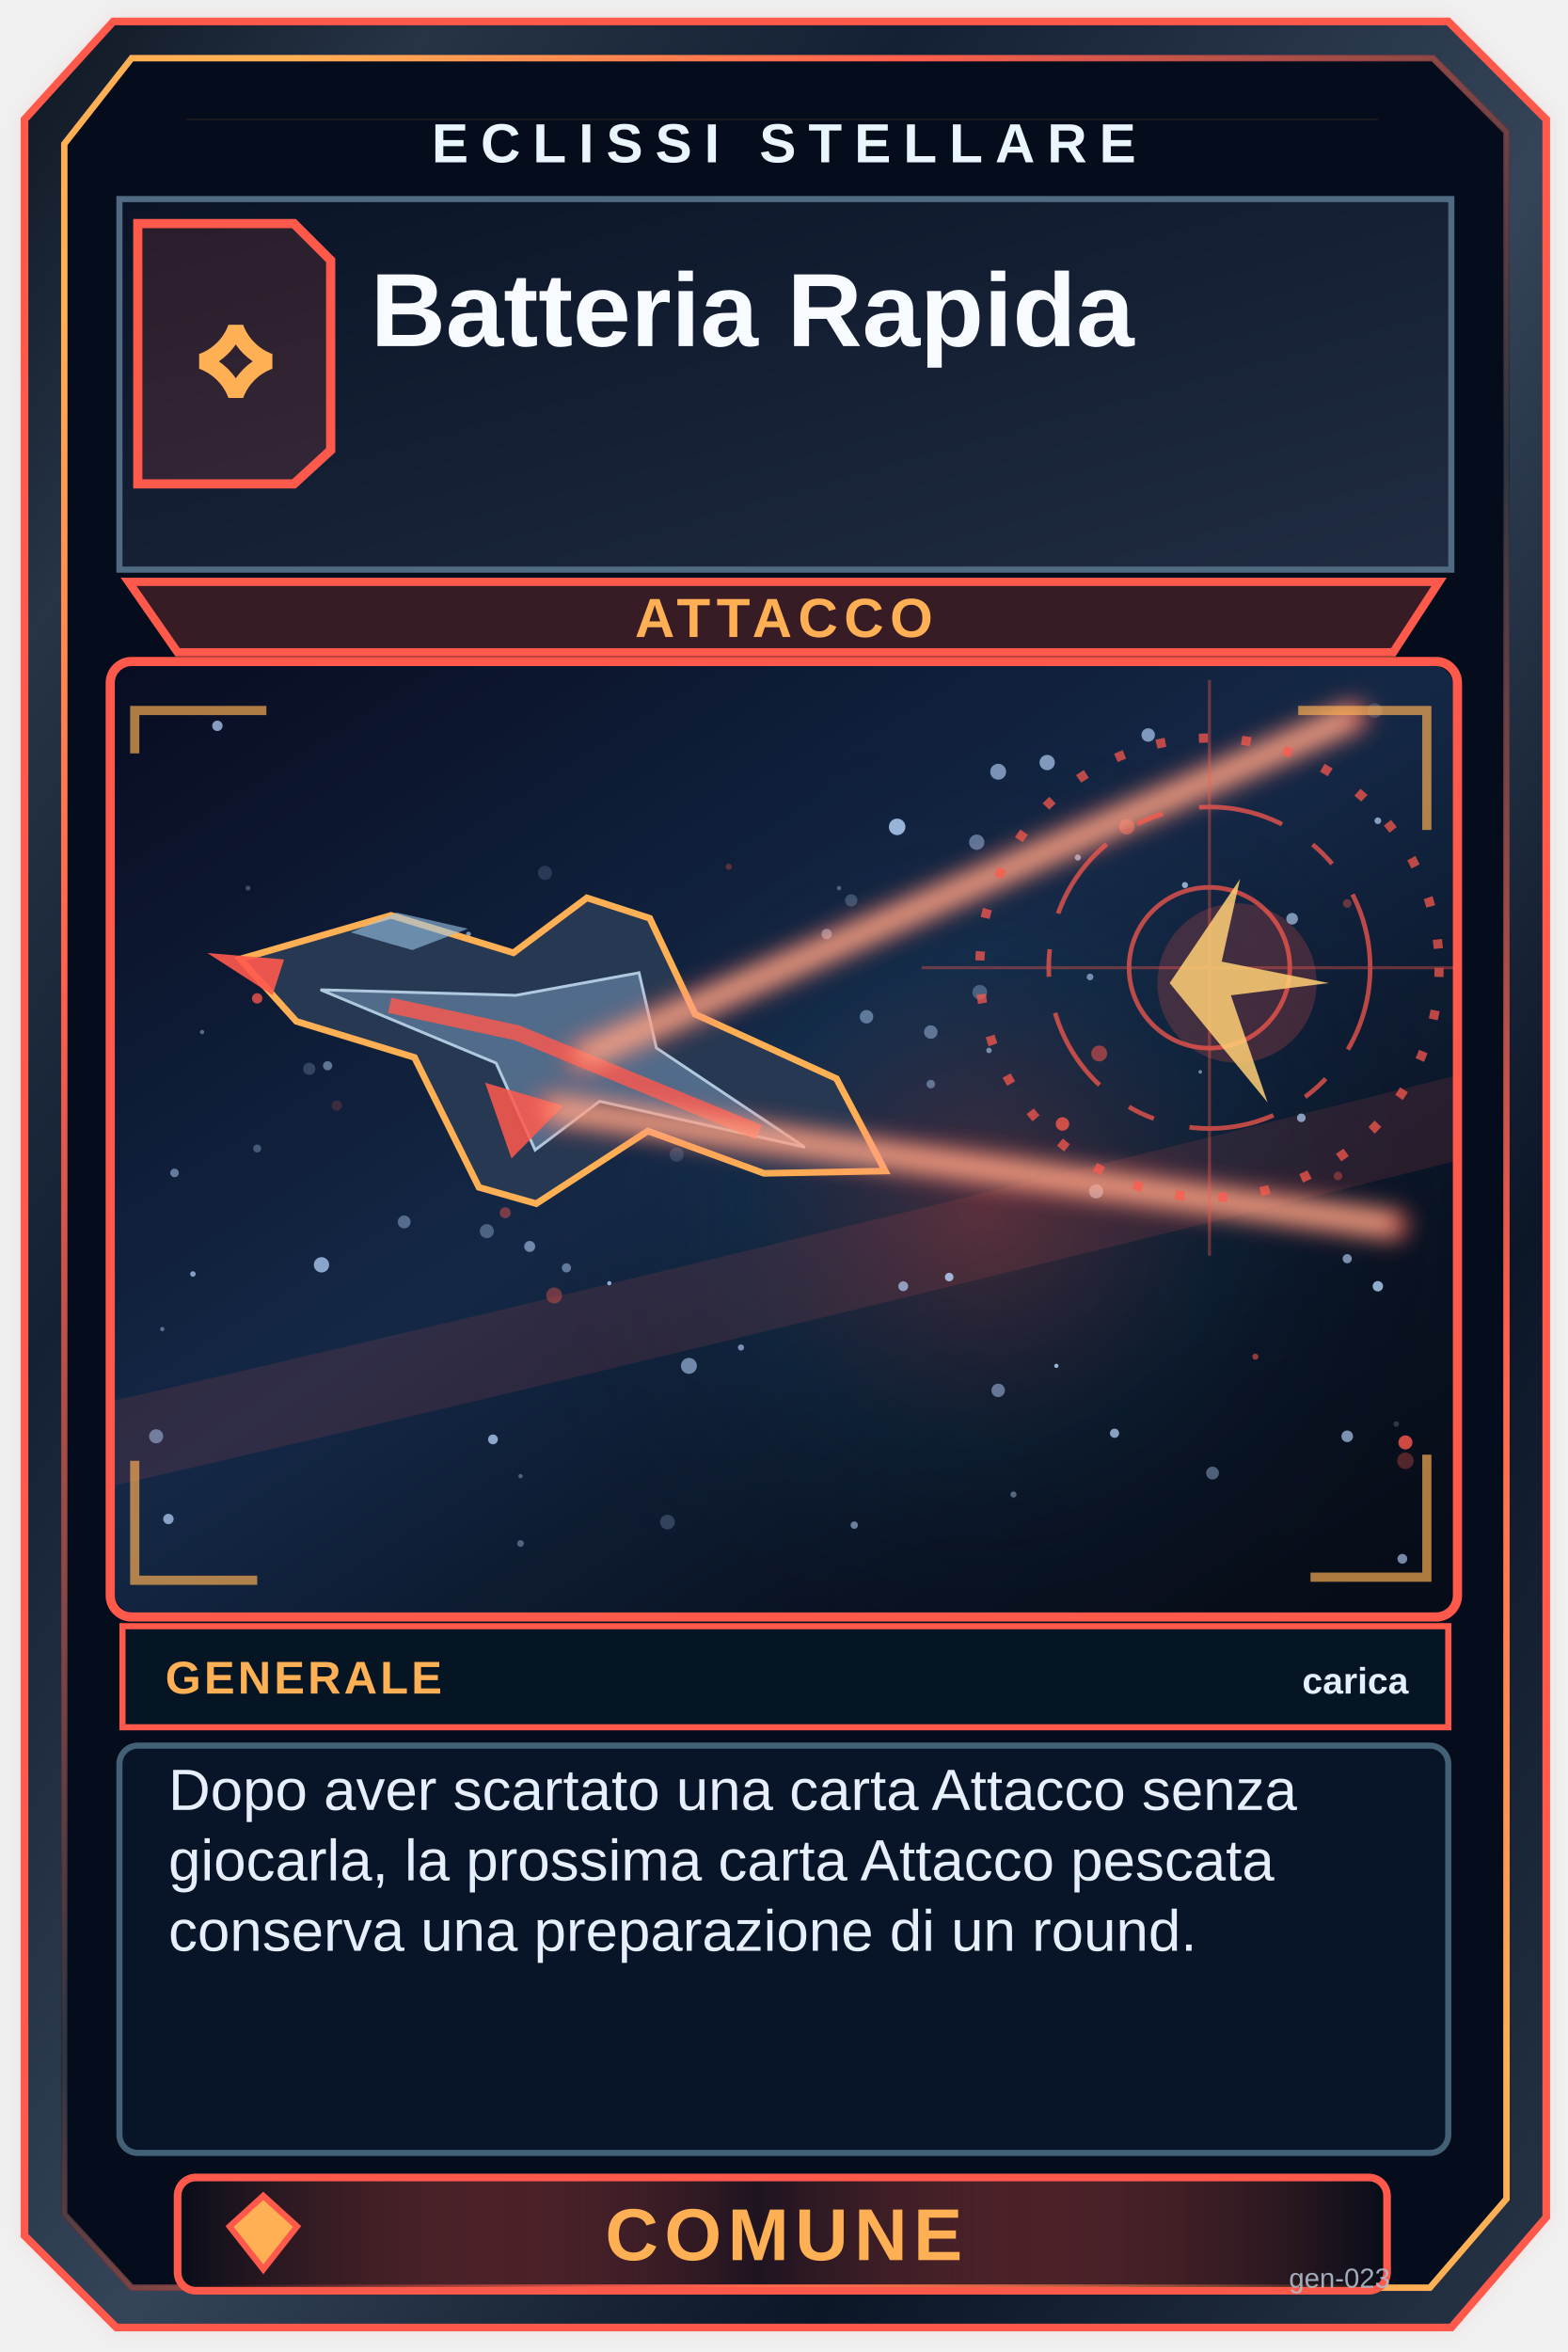
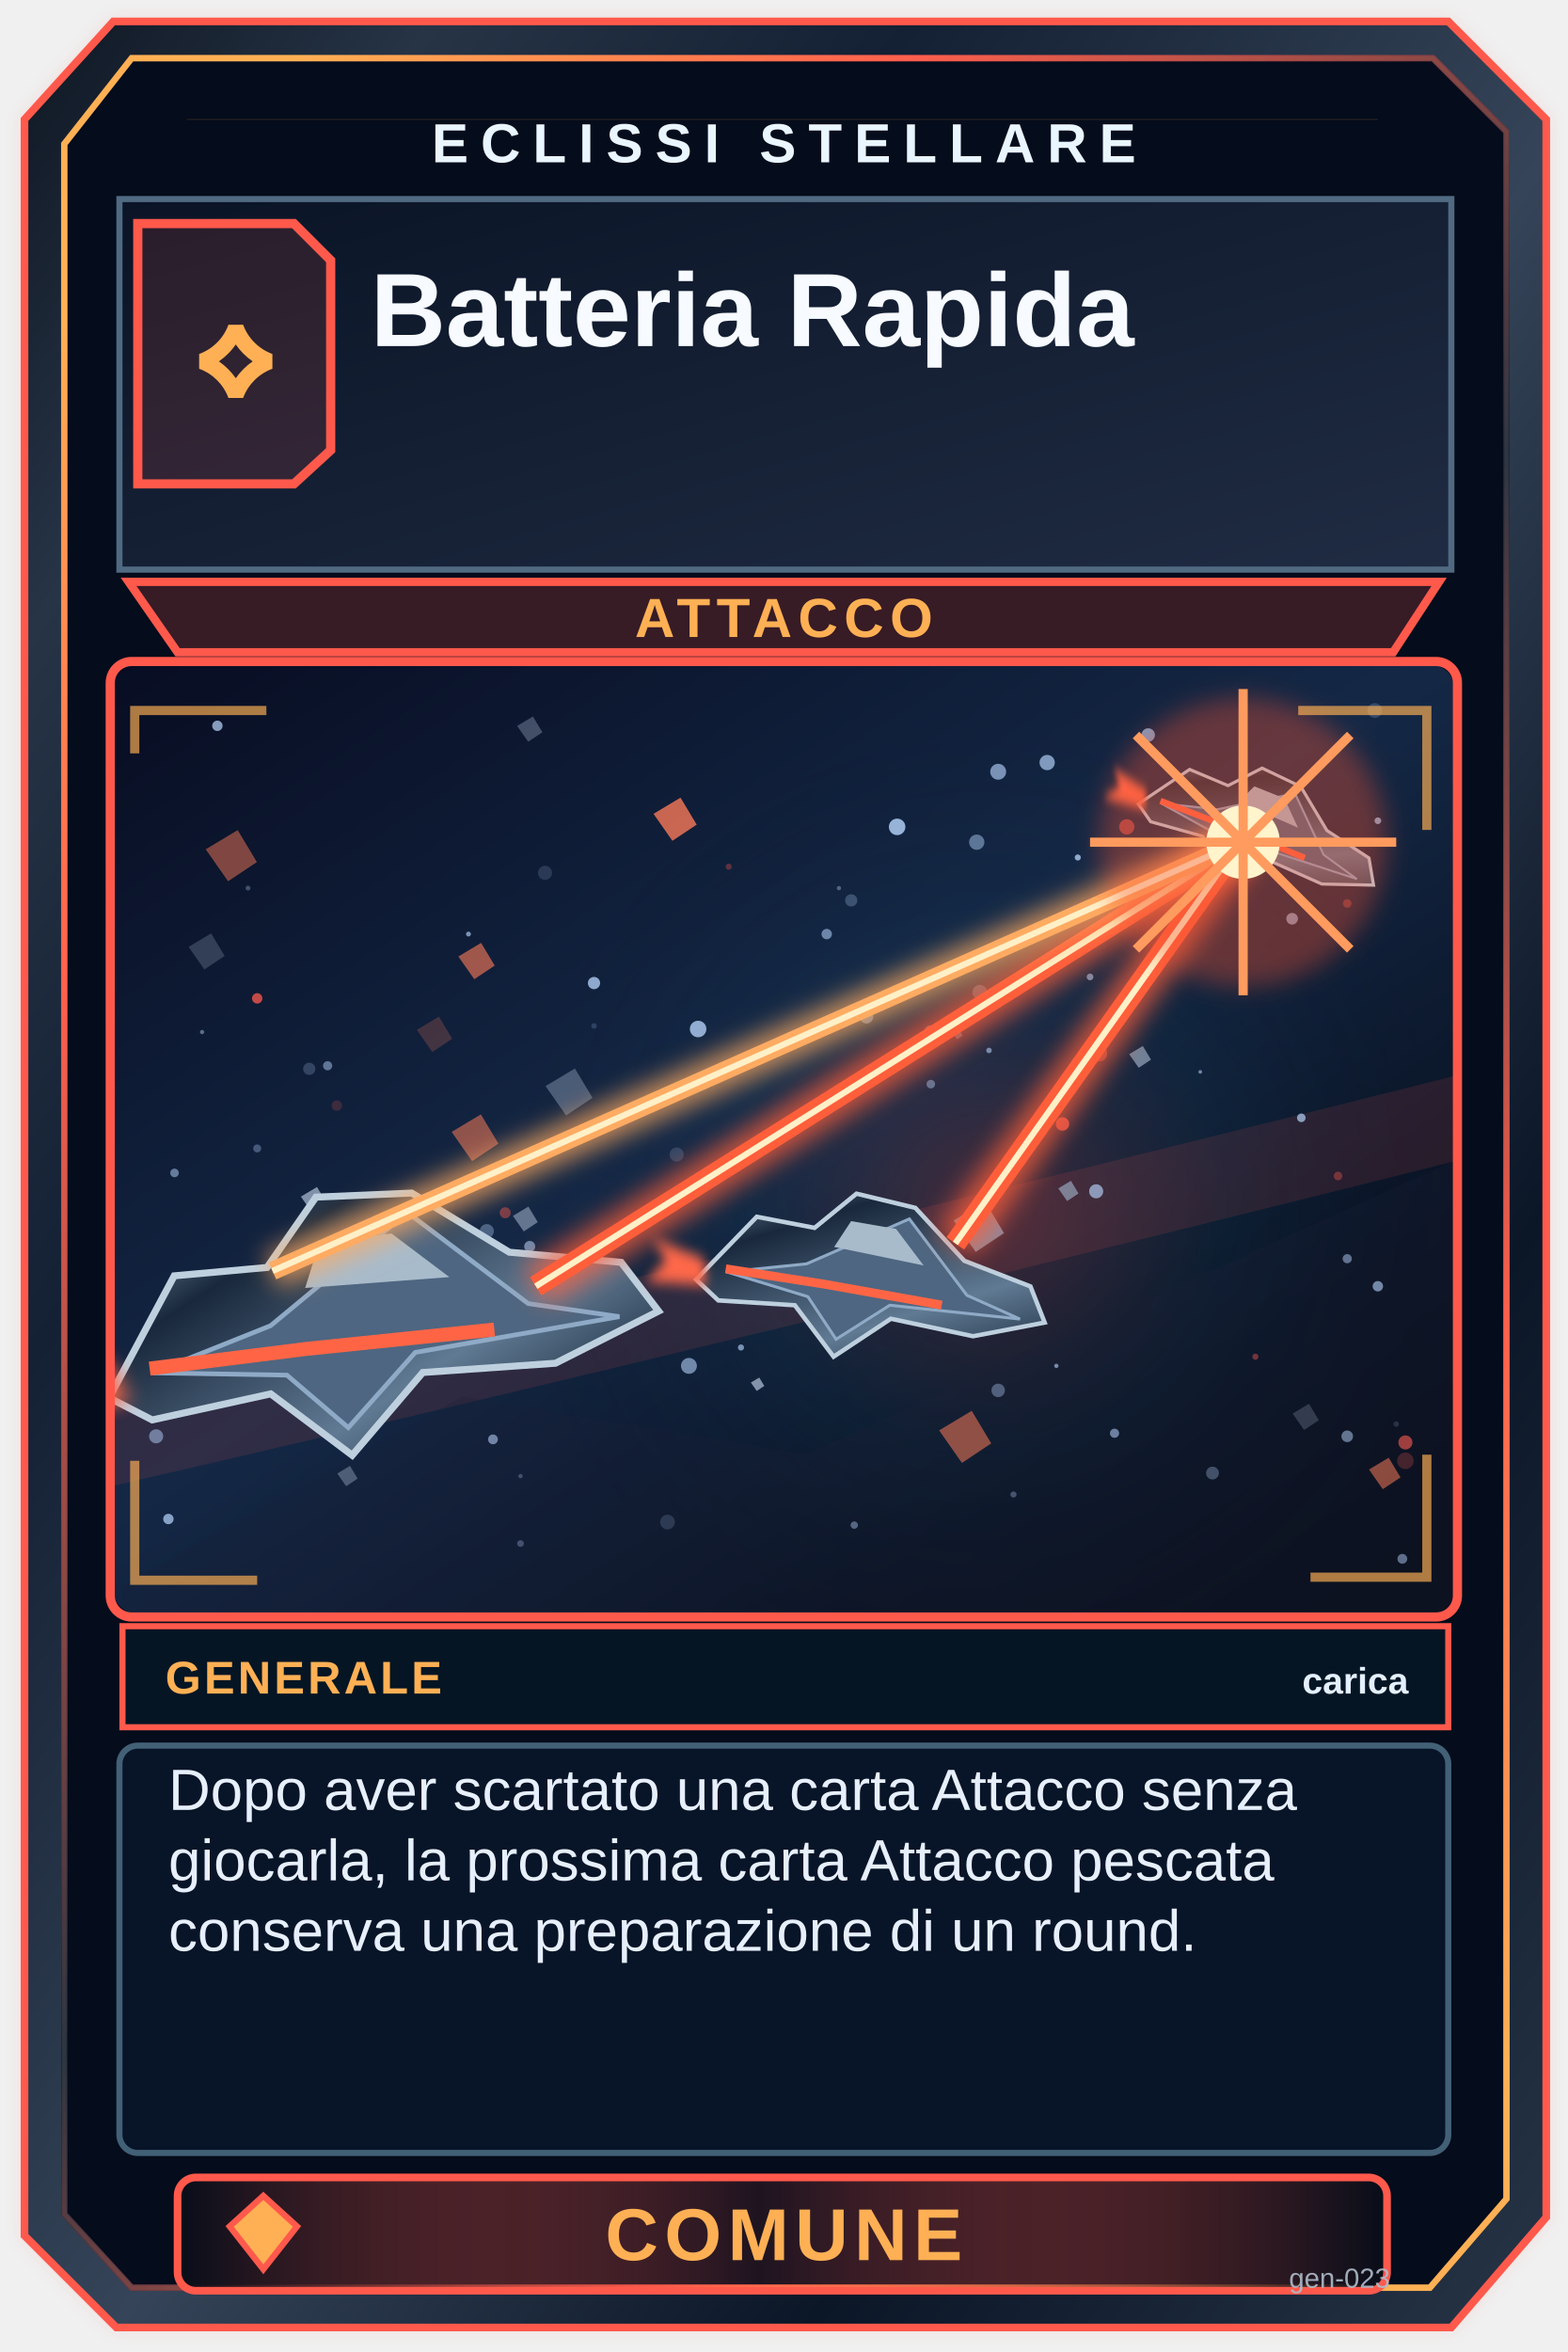
<svg xmlns="http://www.w3.org/2000/svg" width="512" height="768" viewBox="0 0 512 768" role="img" aria-label="Batteria Rapida · ATTACCO · COMUNE">
  <defs>
    <linearGradient id="metal" x1="0" y1="0" x2="1" y2="1">
      <stop stop-color="#101824" />
      <stop offset=".13" stop-color="#263446" />
      <stop offset=".29" stop-color="#142033" />
      <stop offset=".53" stop-color="#354458" />
      <stop offset=".76" stop-color="#0b1627" />
      <stop offset="1" stop-color="#263446" />
    </linearGradient>
    <linearGradient id="rim" x1=".15" y1="0" x2=".87" y2="1">
      <stop stop-color="#ffb054" />
      <stop offset=".2" stop-color="#ff594c" />
      <stop offset=".52" stop-color="#19283c" />
      <stop offset=".78" stop-color="#ff594c" />
      <stop offset="1" stop-color="#ffb054" />
    </linearGradient>
    <linearGradient id="spaceSky" x1="0" y1="0" x2=".9" y2="1">
      <stop stop-color="#080d22" />
      <stop offset=".49" stop-color="#142846" />
      <stop offset=".82" stop-color="#091222" />
      <stop offset="1" stop-color="#070d18" />
    </linearGradient>
    <radialGradient id="planet">
      <stop stop-color="#ff594c" stop-opacity=".65" />
      <stop offset=".52" stop-color="#194761" stop-opacity=".42" />
      <stop offset="1" stop-color="#0a1529" stop-opacity=".05" />
    </radialGradient>
    <linearGradient id="titlePanel" x1="0" x2="1" y1="0" y2="1">
      <stop stop-color="#0a1426" />
      <stop offset="1" stop-color="#202c43" />
    </linearGradient>
    <linearGradient id="rarityShine" x1="0" y1="0" x2="1" y2="0">
      <stop stop-color="#070d19" />
      <stop offset=".48" stop-color="#ff594c" stop-opacity="0.1" />
      <stop offset="1" stop-color="#070d19" />
    </linearGradient>
    <filter id="rimGlow" x="-30%" y="-30%" width="160%" height="160%">
      <feGaussianBlur stdDeviation="2.45" />
    </filter>
    <filter id="beamGlow" x="-70%" y="-70%" width="240%" height="240%">
      <feGaussianBlur stdDeviation="4" />
    </filter>
    <clipPath id="artClip">
      <rect x="37" y="217" width="438" height="310" rx="8" />
    </clipPath>
  </defs>
  <path d="M37 7H473L505 39V724L474 760H38L8 730V39Z" fill="#030712" stroke="#ff594c" stroke-width="2.8" opacity="0.12" filter="url(#rimGlow)" />
  <path d="M37 7H473L505 39V724L474 760H38L8 730V39Z" fill="url(#metal)" stroke="#ff594c" stroke-width="2.5" />
  <path d="M43 19H468L492 43V718L467 747H43L21 723V47Z" fill="#050c1b" stroke="url(#rim)" stroke-width="2.1" />
  <path d="M43 19H468L492 43V718L467 747H43L21 723V47Z" fill="none" stroke="#ffb054" stroke-width="1.35" opacity="0.1" />
  <path d="M61 39H450" stroke="#ffb054" stroke-width="0.5" opacity="0.1" />
  <path d="M32 85V51L52 29H135 M376 29H458L482 52V122 M32 648V715L50 735H128 M382 735H460L481 713V647" fill="none" stroke="#f7fcff" stroke-width="1" opacity="0" />
  <path d="M61 43H450" stroke="#fff" stroke-width="1" opacity="0" />
  <text x="256" y="53" text-anchor="middle" fill="#e9f5ff" font-size="18" font-family="Arial, sans-serif" font-weight="700" letter-spacing="4">ECLISSI STELLARE</text>
  <path d="M39 65H474V186H39Z" fill="url(#titlePanel)" stroke="#506a82" stroke-width="2" />
  <path d="M45 73H96L108 85V147L96 158H45Z" fill="#ff594c" fill-opacity=".13" stroke="#ff594c" stroke-width="3" />
  <text x="77" y="128" text-anchor="middle" fill="#ffb054" font-family="Arial, sans-serif" font-size="40" font-weight="bold">⟡</text>
  <text x="121" y="113" fill="#f7faff" font-family="Arial,sans-serif" font-size="34" font-weight="800">Batteria Rapida</text>
  <path d="M42 190H470L455 213H58Z" fill="#ff594c" fill-opacity=".20" stroke="#ff594c" stroke-width="2.7" />
  <text x="256" y="208" text-anchor="middle" fill="#ffb054" font-family="Arial,sans-serif" font-size="18" font-weight="900" letter-spacing="2">ATTACCO</text>
  <g clip-path="url(#artClip)">
    <rect x="37" y="217" width="438" height="310" fill="url(#spaceSky)" />
    <circle cx="321" cy="394" r="152" fill="url(#planet)" opacity=".34" />
    <path d="M12 477Q218 430 508 357" fill="none" stroke="#ff594c" stroke-width="27" opacity=".12" />
    <circle cx="181" cy="423" r="2.6" fill="#ff594c" opacity="0.39" />
    <circle cx="178" cy="285" r="2.3" fill="#b9d7ff" opacity="0.16" />
    <circle cx="323" cy="343" r="0.9" fill="#b9d7ff" opacity="0.56" />
    <circle cx="450" cy="420" r="1.7" fill="#b9d7ff" opacity="0.78" />
    <circle cx="57" cy="383" r="1.4" fill="#b9d7ff" opacity="0.50" />
    <circle cx="225" cy="446" r="2.6" fill="#b9d7ff" opacity="0.57" />
    <circle cx="437" cy="384" r="1.4" fill="#ff594c" opacity="0.37" />
    <circle cx="449" cy="232" r="2.4" fill="#b9d7ff" opacity="0.20" />
    <circle cx="375" cy="240" r="2.2" fill="#b9d7ff" opacity="0.65" />
    <circle cx="396" cy="481" r="2.1" fill="#b9d7ff" opacity="0.40" />
    <circle cx="304" cy="337" r="2.2" fill="#b9d7ff" opacity="0.43" />
    <circle cx="63" cy="416" r="0.9" fill="#b9d7ff" opacity="0.69" />
    <circle cx="110" cy="361" r="1.7" fill="#ff594c" opacity="0.19" />
    <circle cx="242" cy="440" r="1.0" fill="#b9d7ff" opacity="0.62" />
    <circle cx="279" cy="498" r="1.2" fill="#b9d7ff" opacity="0.54" />
    <circle cx="278" cy="294" r="2.0" fill="#b9d7ff" opacity="0.25" />
    <circle cx="310" cy="417" r="1.4" fill="#b9d7ff" opacity="0.80" />
    <circle cx="326" cy="454" r="2.2" fill="#b9d7ff" opacity="0.48" />
    <circle cx="347" cy="367" r="2.2" fill="#ff594c" opacity="0.77" />
    <circle cx="440" cy="469" r="1.9" fill="#b9d7ff" opacity="0.65" />
    <circle cx="66" cy="337" r="0.7" fill="#b9d7ff" opacity="0.43" />
    <circle cx="326" cy="252" r="2.6" fill="#b9d7ff" opacity="0.62" />
    <circle cx="364" cy="468" r="1.5" fill="#b9d7ff" opacity="0.72" />
    <circle cx="194" cy="321" r="2.0" fill="#b9d7ff" opacity="0.75" />
    <circle cx="165" cy="396" r="1.8" fill="#ff594c" opacity="0.43" />
    <circle cx="132" cy="399" r="2.1" fill="#b9d7ff" opacity="0.40" />
    <circle cx="295" cy="420" r="1.6" fill="#b9d7ff" opacity="0.67" />
    <circle cx="159" cy="402" r="2.3" fill="#b9d7ff" opacity="0.34" />
    <circle cx="345" cy="446" r="0.7" fill="#b9d7ff" opacity="0.80" />
    <circle cx="84" cy="375" r="1.3" fill="#b9d7ff" opacity="0.32" />
    <circle cx="459" cy="471" r="2.3" fill="#ff594c" opacity="0.79" />
    <circle cx="458" cy="509" r="1.6" fill="#b9d7ff" opacity="0.62" />
    <circle cx="387" cy="289" r="1.0" fill="#b9d7ff" opacity="0.75" />
    <circle cx="358" cy="389" r="2.3" fill="#b9d7ff" opacity="0.64" />
    <circle cx="53" cy="434" r="0.7" fill="#b9d7ff" opacity="0.43" />
    <circle cx="101" cy="349" r="2.0" fill="#b9d7ff" opacity="0.21" />
    <circle cx="359" cy="344" r="2.6" fill="#ff594c" opacity="0.52" />
    <circle cx="356" cy="319" r="1.1" fill="#b9d7ff" opacity="0.58" />
    <circle cx="392" cy="350" r="0.6" fill="#b9d7ff" opacity="0.56" />
    <circle cx="218" cy="497" r="2.4" fill="#b9d7ff" opacity="0.22" />
    <circle cx="422" cy="300" r="1.9" fill="#b9d7ff" opacity="0.63" />
    <circle cx="221" cy="377" r="2.3" fill="#b9d7ff" opacity="0.17" />
    <circle cx="440" cy="295" r="1.4" fill="#ff594c" opacity="0.37" />
    <circle cx="456" cy="465" r="0.9" fill="#b9d7ff" opacity="0.21" />
    <circle cx="222" cy="355" r="1.0" fill="#b9d7ff" opacity="0.42" />
    <circle cx="228" cy="336" r="2.7" fill="#b9d7ff" opacity="0.76" />
    <circle cx="51" cy="469" r="2.3" fill="#b9d7ff" opacity="0.48" />
    <circle cx="71" cy="237" r="1.7" fill="#b9d7ff" opacity="0.70" />
    <circle cx="410" cy="443" r="1.0" fill="#ff594c" opacity="0.56" />
    <circle cx="170" cy="482" r="0.7" fill="#b9d7ff" opacity="0.37" />
    <circle cx="199" cy="419" r="0.7" fill="#b9d7ff" opacity="0.76" />
    <circle cx="304" cy="354" r="1.4" fill="#b9d7ff" opacity="0.42" />
    <circle cx="320" cy="324" r="2.4" fill="#b9d7ff" opacity="0.31" />
    <circle cx="450" cy="268" r="1.1" fill="#b9d7ff" opacity="0.68" />
    <circle cx="238" cy="283" r="1.0" fill="#ff594c" opacity="0.32" />
    <circle cx="352" cy="280" r="1.0" fill="#b9d7ff" opacity="0.74" />
    <circle cx="342" cy="249" r="2.5" fill="#b9d7ff" opacity="0.66" />
    <circle cx="185" cy="414" r="1.5" fill="#b9d7ff" opacity="0.47" />
    <circle cx="270" cy="305" r="1.7" fill="#b9d7ff" opacity="0.54" />
    <circle cx="170" cy="504" r="1.1" fill="#b9d7ff" opacity="0.38" />
    <circle cx="459" cy="477" r="2.7" fill="#ff594c" opacity="0.30" />
    <circle cx="440" cy="411" r="1.5" fill="#b9d7ff" opacity="0.63" />
    <circle cx="107" cy="348" r="1.5" fill="#b9d7ff" opacity="0.47" />
    <circle cx="283" cy="332" r="2.2" fill="#b9d7ff" opacity="0.45" />
    <circle cx="55" cy="496" r="1.7" fill="#b9d7ff" opacity="0.70" />
    <circle cx="194" cy="335" r="0.9" fill="#b9d7ff" opacity="0.18" />
    <circle cx="368" cy="270" r="2.5" fill="#ff594c" opacity="0.56" />
    <circle cx="319" cy="275" r="2.5" fill="#b9d7ff" opacity="0.45" />
    <circle cx="293" cy="270" r="2.7" fill="#b9d7ff" opacity="0.80" />
    <circle cx="425" cy="365" r="1.4" fill="#b9d7ff" opacity="0.68" />
    <circle cx="153" cy="305" r="0.8" fill="#b9d7ff" opacity="0.63" />
    <circle cx="105" cy="413" r="2.5" fill="#b9d7ff" opacity="0.72" />
    <circle cx="84" cy="326" r="1.7" fill="#ff594c" opacity="0.75" />
    <circle cx="81" cy="290" r="0.8" fill="#b9d7ff" opacity="0.29" />
    <circle cx="274" cy="290" r="0.7" fill="#b9d7ff" opacity="0.36" />
    <circle cx="331" cy="488" r="1.0" fill="#b9d7ff" opacity="0.42" />
    <circle cx="173" cy="407" r="1.8" fill="#b9d7ff" opacity="0.55" />
    <circle cx="161" cy="470" r="1.6" fill="#b9d7ff" opacity="0.74" />
-     <g transform="translate(185 344) rotate(18) scale(0.72)">
-       <path d="M-154 5 L-95 -35 L-37 -36 L-13 -70 L17 -70 L50 -35 L120 -27 L154 6 L102 24 L46 22 L8 69 L-19 70 L-65 23 L-121 24 Z" fill="#273852" stroke="#ffb054" stroke-width="3" />
-       <path d="M-115 7 L-30 -18 L20 -45 L38 -15 L116 7 L21 16 L0 46 L-29 14Z" fill="#516b8a" stroke="#afc9df" stroke-width="1.3" />
-       <path d="M-83 4 L-24 -2 L28 2 L94 7" fill="none" stroke="#ff594c" stroke-width="7" opacity=".8" />
-       <path d="M-31 24 L-9 53 L6 23" fill="#ff594c" opacity=".85" />
-       <path d="M-135 -1 L-169 7 L-135 16" fill="#ff594c" opacity=".9" />
-       <path d="M-110 -22 L-81 -23 L-60 -40 L-93 -37 Z" fill="#99c4e8" opacity=".6" />
+     <g data-attack-scene="siege" data-attack-id="gen-023" data-attack-signature="a9ff087">
+       <defs>
+         <linearGradient id="atkSteel" x1="0" y1="0" x2="1" y2="1">
+           <stop stop-color="#829db3" />
+           <stop offset=".25" stop-color="#19283c" />
+           <stop offset=".65" stop-color="#607a93" />
+           <stop offset="1" stop-color="#0c1b2c" />
+         </linearGradient>
+       </defs>
+       <path d="M40 518L151 456L263 475L475 379V529H40Z" fill="#1a1d37" opacity=".26" />
+       <path d="M143.383 408.081l2.986 -1.791l1.791 2.986l-2.687 1.791Z" fill="#f47857" opacity="0.361" />
+       <path d="M311.158 337.348l2.022 -1.213l1.213 2.022l-1.82 1.213Z" fill="#9bacc3" opacity="0.471" />
+       <path d="M167.513 397.03l5.069 -3.041l3.041 5.069l-4.562 3.041Z" fill="#9bacc3" opacity="0.586" />
+       <path d="M213.432 265.736l8.816 -5.289l5.289 8.816l-7.934 5.289Z" fill="#f47857" opacity="0.811" />
+       <path d="M171.849 420.498l6.446 -3.868l3.868 6.446l-5.801 3.868Z" fill="#9bacc3" opacity="0.234" />
+       <path d="M127.413 443.599l7.545 -4.527l4.527 7.545l-6.79 4.527Z" fill="#9bacc3" opacity="0.221" />
+       <path d="M136.139 336.283l7.219 -4.332l4.332 7.219l-6.497 4.332Z" fill="#f47857" opacity="0.23" />
+       <path d="M345.633 388.049l4.126 -2.476l2.476 4.126l-3.714 2.476Z" fill="#9bacc3" opacity="0.655" />
+       <path d="M61.581 309.195l7.366 -4.419l4.419 7.366l-6.629 4.419Z" fill="#9bacc3" opacity="0.26" />
+       <path d="M67.182 277.318l10.443 -6.266l6.266 10.443l-9.398 6.266Z" fill="#f47857" opacity="0.498" />
+       <path d="M245.222 451.453l2.747 -1.648l1.648 2.747l-2.472 1.648Z" fill="#9bacc3" opacity="0.817" />
+       <path d="M311.475 398.529l10.26 -6.156l6.156 10.26l-9.234 6.156Z" fill="#9bacc3" opacity="0.72" />
+       <path d="M447.106 479.839l6.433 -3.86l3.86 6.433l-5.79 3.86Z" fill="#f47857" opacity="0.547" />
+       <path d="M368.783 344.217l4.453 -2.672l2.672 4.453l-4.008 2.672Z" fill="#9bacc3" opacity="0.677" />
+       <path d="M422.172 461.59l5.334 -3.2l3.2 5.334l-4.801 3.2Z" fill="#9bacc3" opacity="0.264" />
+       <path d="M147.502 369.609l9.55 -5.73l5.73 9.55l-8.595 5.73Z" fill="#f47857" opacity="0.557" />
+       <path d="M168.901 237.049l5.152 -3.091l3.091 5.152l-4.637 3.091Z" fill="#9bacc3" opacity="0.373" />
+       <path d="M178.175 354.642l9.583 -5.75l5.75 9.583l-8.625 5.75Z" fill="#9bacc3" opacity="0.415" />
+       <path d="M306.72 467.065l10.636 -6.381l6.381 10.636l-9.572 6.381Z" fill="#f47857" opacity="0.557" />
+       <path d="M98.269 390.738l5.257 -3.154l3.154 5.257l-4.731 3.154Z" fill="#9bacc3" opacity="0.805" />
+       <path d="M110.143 481.14l4.157 -2.494l2.494 4.157l-3.741 2.494Z" fill="#9bacc3" opacity="0.428" />
+       <path d="M149.699 312.327l7.424 -4.455l4.455 7.424l-6.682 4.455Z" fill="#f47857" opacity="0.633" />
+       <g transform="translate(122 432) rotate(-8) scale(0.76)">
+         <path d="M-117 16L-82 -32L-42 -30L-17 -57L24 -53L62 -22L109 -11L122 12L75 28L18 24L-17 55L-48 24L-100 28Z" fill="url(#atkSteel)" stroke="#bed0de" stroke-width="3" />
+         <path d="M-97 8L-44 -5L21 -45L67 1L105 12L16 15L-17 43L-40 17Z" fill="#4e6681" stroke="#8faac6" stroke-width="2" />
+         <path d="M-98 6L-30 7L51 10" stroke="#ff6545" stroke-width="6" fill="none" />
+         <path d="M-114 1L-151 -8L-139 6L-151 22L-109 19Z" fill="#ff6748" filter="url(#beamGlow)" />
+         <path d="M-27 -19L-18 -38L13 -37L35 -15Z" fill="#a8bbcb" />
+       </g>
+       <g transform="translate(284 418) rotate(8) scale(0.48)">
+         <path d="M-117 16L-82 -32L-42 -30L-17 -57L24 -53L62 -22L109 -11L122 12L75 28L18 24L-17 55L-48 24L-100 28Z" fill="url(#atkSteel)" stroke="#bed0de" stroke-width="3" />
+         <path d="M-97 8L-44 -5L21 -45L67 1L105 12L16 15L-17 43L-40 17Z" fill="#4e6681" stroke="#8faac6" stroke-width="2" />
+         <path d="M-98 6L-30 7L51 10" stroke="#ff6545" stroke-width="6" fill="none" />
+         <path d="M-114 1L-151 -8L-139 6L-151 22L-109 19Z" fill="#ff6748" filter="url(#beamGlow)" />
+         <path d="M-27 -19L-18 -38L13 -37L35 -15Z" fill="#a8bbcb" />
+       </g>
+       <g transform="translate(411 271) rotate(20) scale(0.34)">
+         <path d="M-117 16L-82 -32L-42 -30L-17 -57L24 -53L62 -22L109 -11L122 12L75 28L18 24L-17 55L-48 24L-100 28Z" fill="url(#atkSteel)" stroke="#bed0de" stroke-width="3" />
+         <path d="M-97 8L-44 -5L21 -45L67 1L105 12L16 15L-17 43L-40 17Z" fill="#4e6681" stroke="#8faac6" stroke-width="2" />
+         <path d="M-98 6L-30 7L51 10" stroke="#ff6545" stroke-width="6" fill="none" />
+         <path d="M-114 1L-151 -8L-139 6L-151 22L-109 19Z" fill="#ff6748" filter="url(#beamGlow)" />
+         <path d="M-27 -19L-18 -38L13 -37L35 -15Z" fill="#a8bbcb" />
+       </g>
+       <path d="M175 420L406 275" stroke="#ff5e3a" stroke-width="14" opacity=".75" filter="url(#beamGlow)" />
+       <path d="M175 420L406 275" stroke="#ff5e3a" stroke-width="7" />
+       <path d="M175 420L406 275" stroke="#fff0c8" stroke-width="2" />
+       <path d="M312 406L405 275" stroke="#ff5e3a" stroke-width="14" opacity=".75" filter="url(#beamGlow)" />
+       <path d="M312 406L405 275" stroke="#ff5e3a" stroke-width="7" />
+       <path d="M312 406L405 275" stroke="#fff0c8" stroke-width="2" />
+       <path d="M89 415L405 275" stroke="#ffab62" stroke-width="12" opacity=".75" filter="url(#beamGlow)" />
+       <path d="M89 415L405 275" stroke="#ffab62" stroke-width="6" />
+       <path d="M89 415L405 275" stroke="#fff0c8" stroke-width="2" />
+       <circle cx="406" cy="275" r="47" fill="#f85230" opacity=".36" filter="url(#beamGlow)" />
+       <circle cx="406" cy="275" r="12" fill="#fff4cc" />
+       <path d="M356 275H456M406 225V325M371 240L441 310M371 310L441 240" stroke="#ff9b5e" stroke-width="3" />
    </g>
-     <g filter="url(#beamGlow)">
-       <path d="M190 345 L442 234 M180 362 L455 400" stroke="#ff594c" stroke-width="9" stroke-linecap="round" />
-       <path d="M190 345 L442 234 M180 362 L455 400" stroke="#fff3c2" stroke-width="2.4" />
-     </g>
-     <g fill="none" stroke="#ff594c" opacity=".72">
-       <circle cx="395" cy="316" r="75" stroke-width="3" stroke-dasharray="3 11" />
-       <circle cx="395" cy="316" r="52.5" stroke-width="1.5" stroke-dasharray="28 12 9 12" />
-       <circle cx="395" cy="316" r="26.25" stroke-width="1.5" />
-       <path d="M301 316H489 M395 222V410" stroke-width="1" opacity=".5" />
-     </g>
-     <circle cx="404" cy="321" r="26" fill="#ff594c" opacity=".21" />
-     <path d="M382 321l23 -34l-6 27l35 7l-32 4l12 35z" fill="#ffcf74" opacity=".85" />
    <path d="M44 246V232H87 M424 232h42v39 M44 477v39h40 M428 515h38v-40" stroke="#ffb054" stroke-width="3" fill="none" opacity=".67" />
  </g>
  <rect x="36" y="216" width="440" height="312" rx="7" fill="none" stroke="#ff594c" stroke-width="3" />
  <path d="M40 531H473V564H40Z" fill="#051524" stroke="#ff594c" stroke-width="2" />
  <text x="54" y="553" fill="#ffb054" font-family="Arial,sans-serif" font-size="15" font-weight="bold" letter-spacing="1">GENERALE</text>
  <text x="460" y="553" text-anchor="end" fill="#e4f0ff" font-family="Arial,sans-serif" font-size="12" font-weight="bold">carica</text>
  <rect x="39" y="570" width="434" height="133" rx="6" fill="#081427" stroke="#426076" stroke-width="2" />
  <text x="55" y="591" fill="#e6effb" font-size="19" font-family="Arial,sans-serif">Dopo aver scartato una carta Attacco senza</text>
  <text x="55" y="614" fill="#e6effb" font-size="19" font-family="Arial,sans-serif">giocarla, la prossima carta Attacco pescata</text>
  <text x="55" y="637" fill="#e6effb" font-size="19" font-family="Arial,sans-serif">conserva una preparazione di un round.</text>
  <rect x="58" y="711" width="395" height="37" rx="6" fill="url(#rarityShine)" stroke="#ff594c" stroke-width="2.5" />
  <path d="M75 727l11 -10l11 10l-11 14Z" fill="#ffb054" stroke="#ff594c" stroke-width="2" />
  <text x="256" y="738" fill="#ffb054" text-anchor="middle" font-family="Arial,sans-serif" font-size="24" font-weight="900" letter-spacing="2">COMUNE</text>
  <text x="454" y="747" fill="#afbac9" font-family="Arial,sans-serif" font-size="9" text-anchor="end" opacity=".9">gen-023</text>
</svg>
